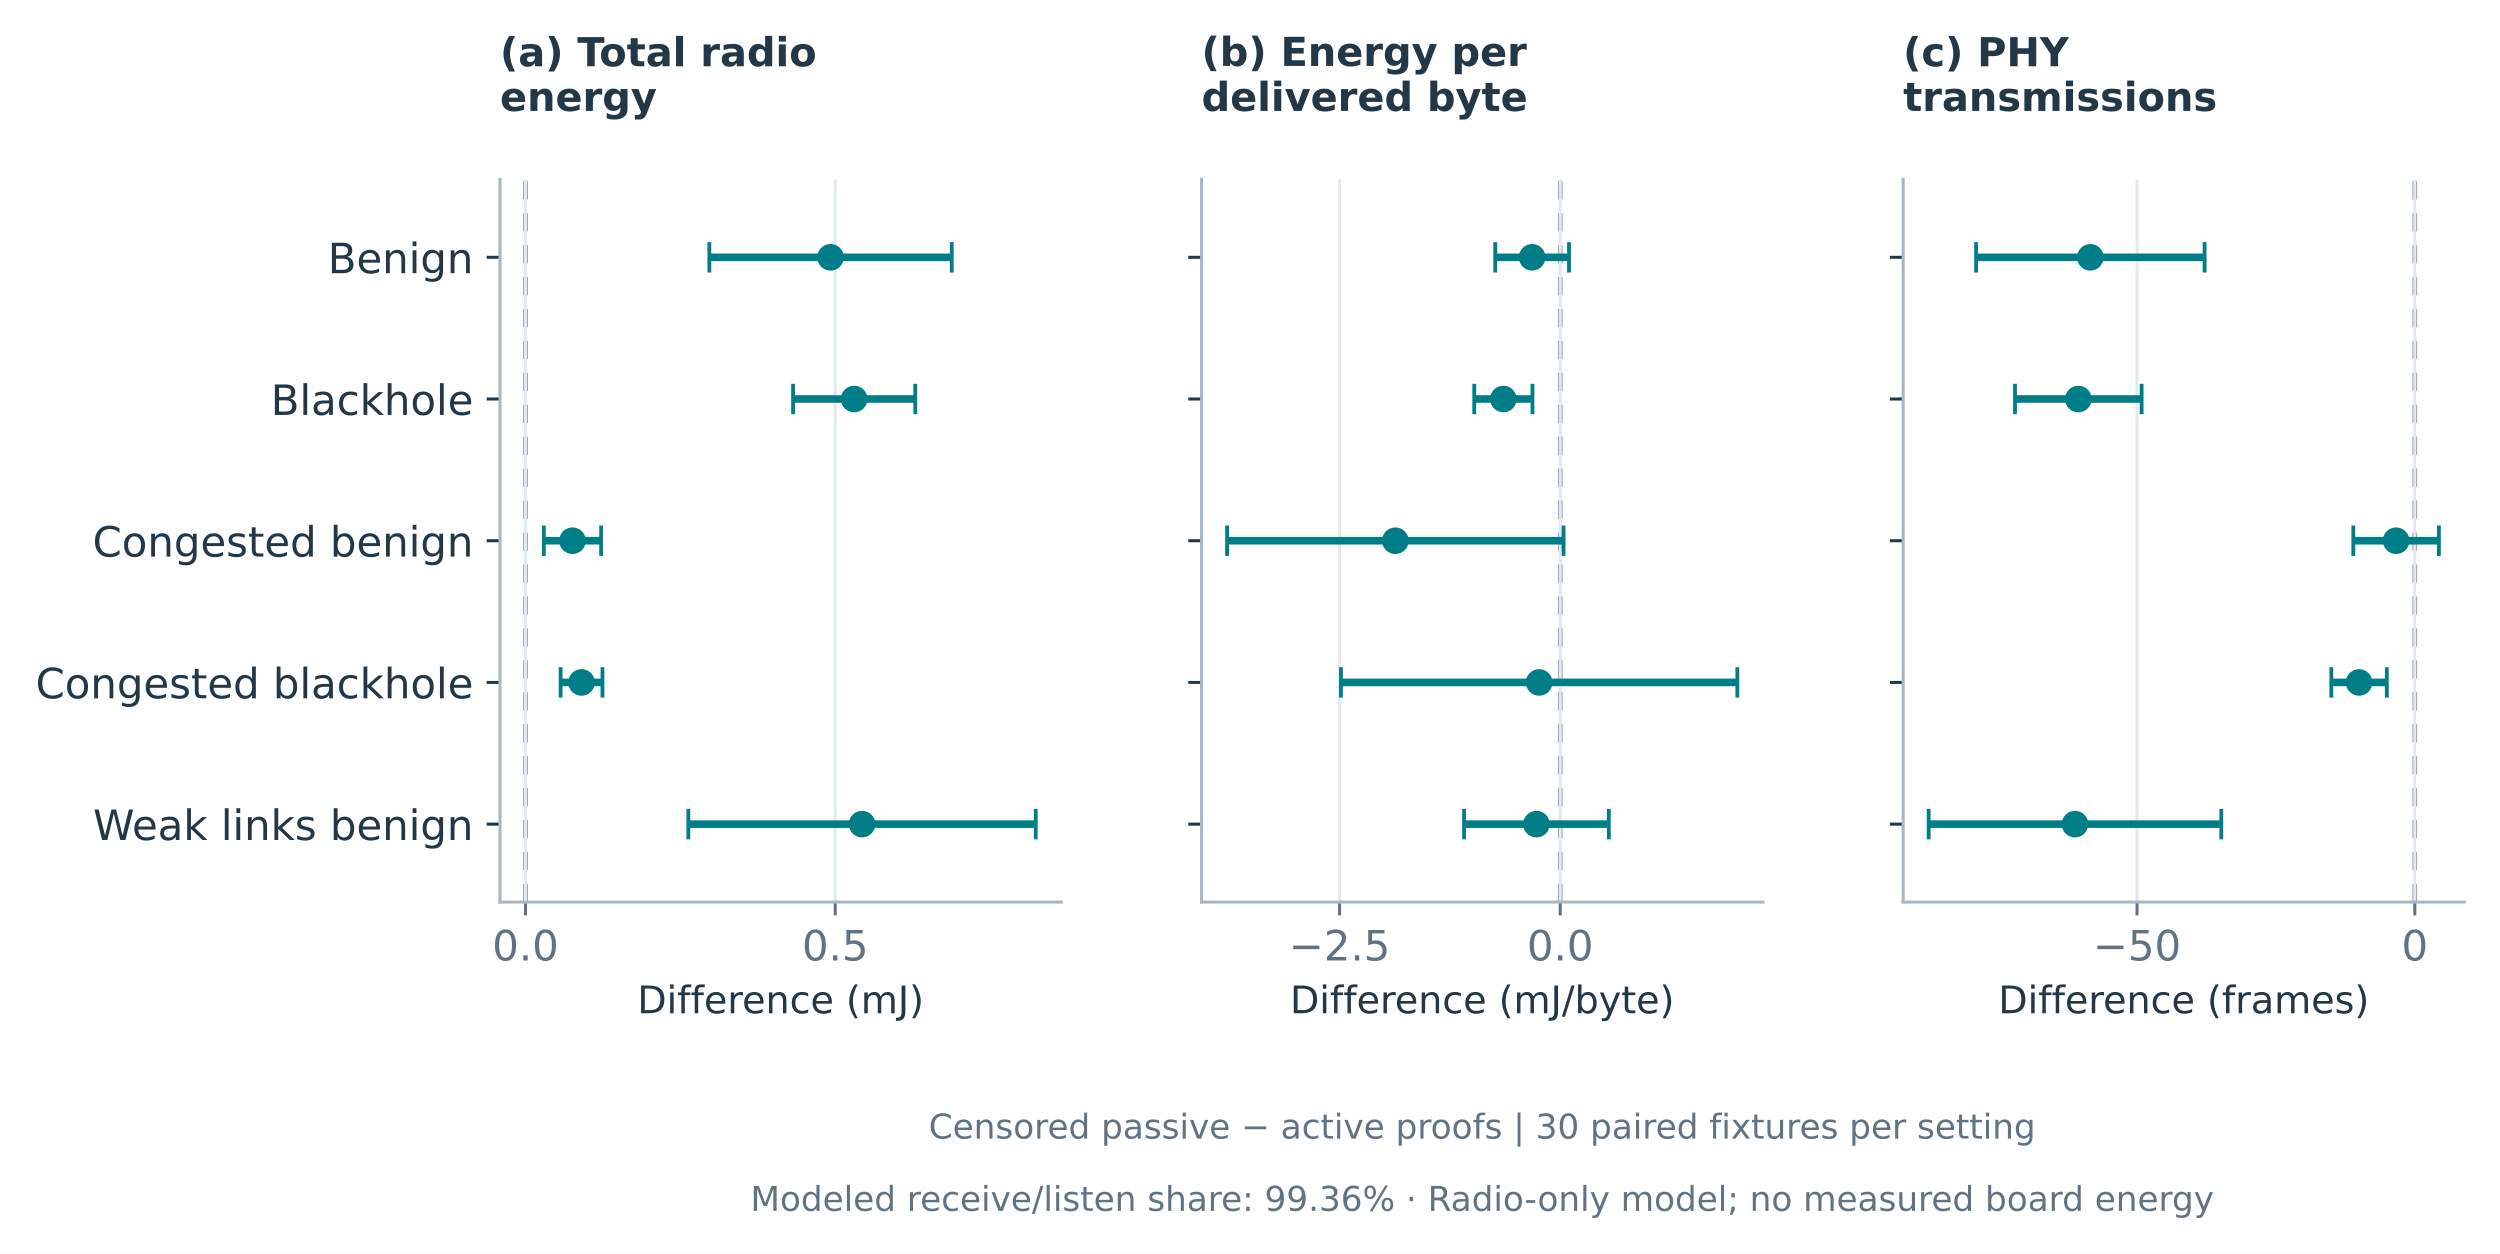
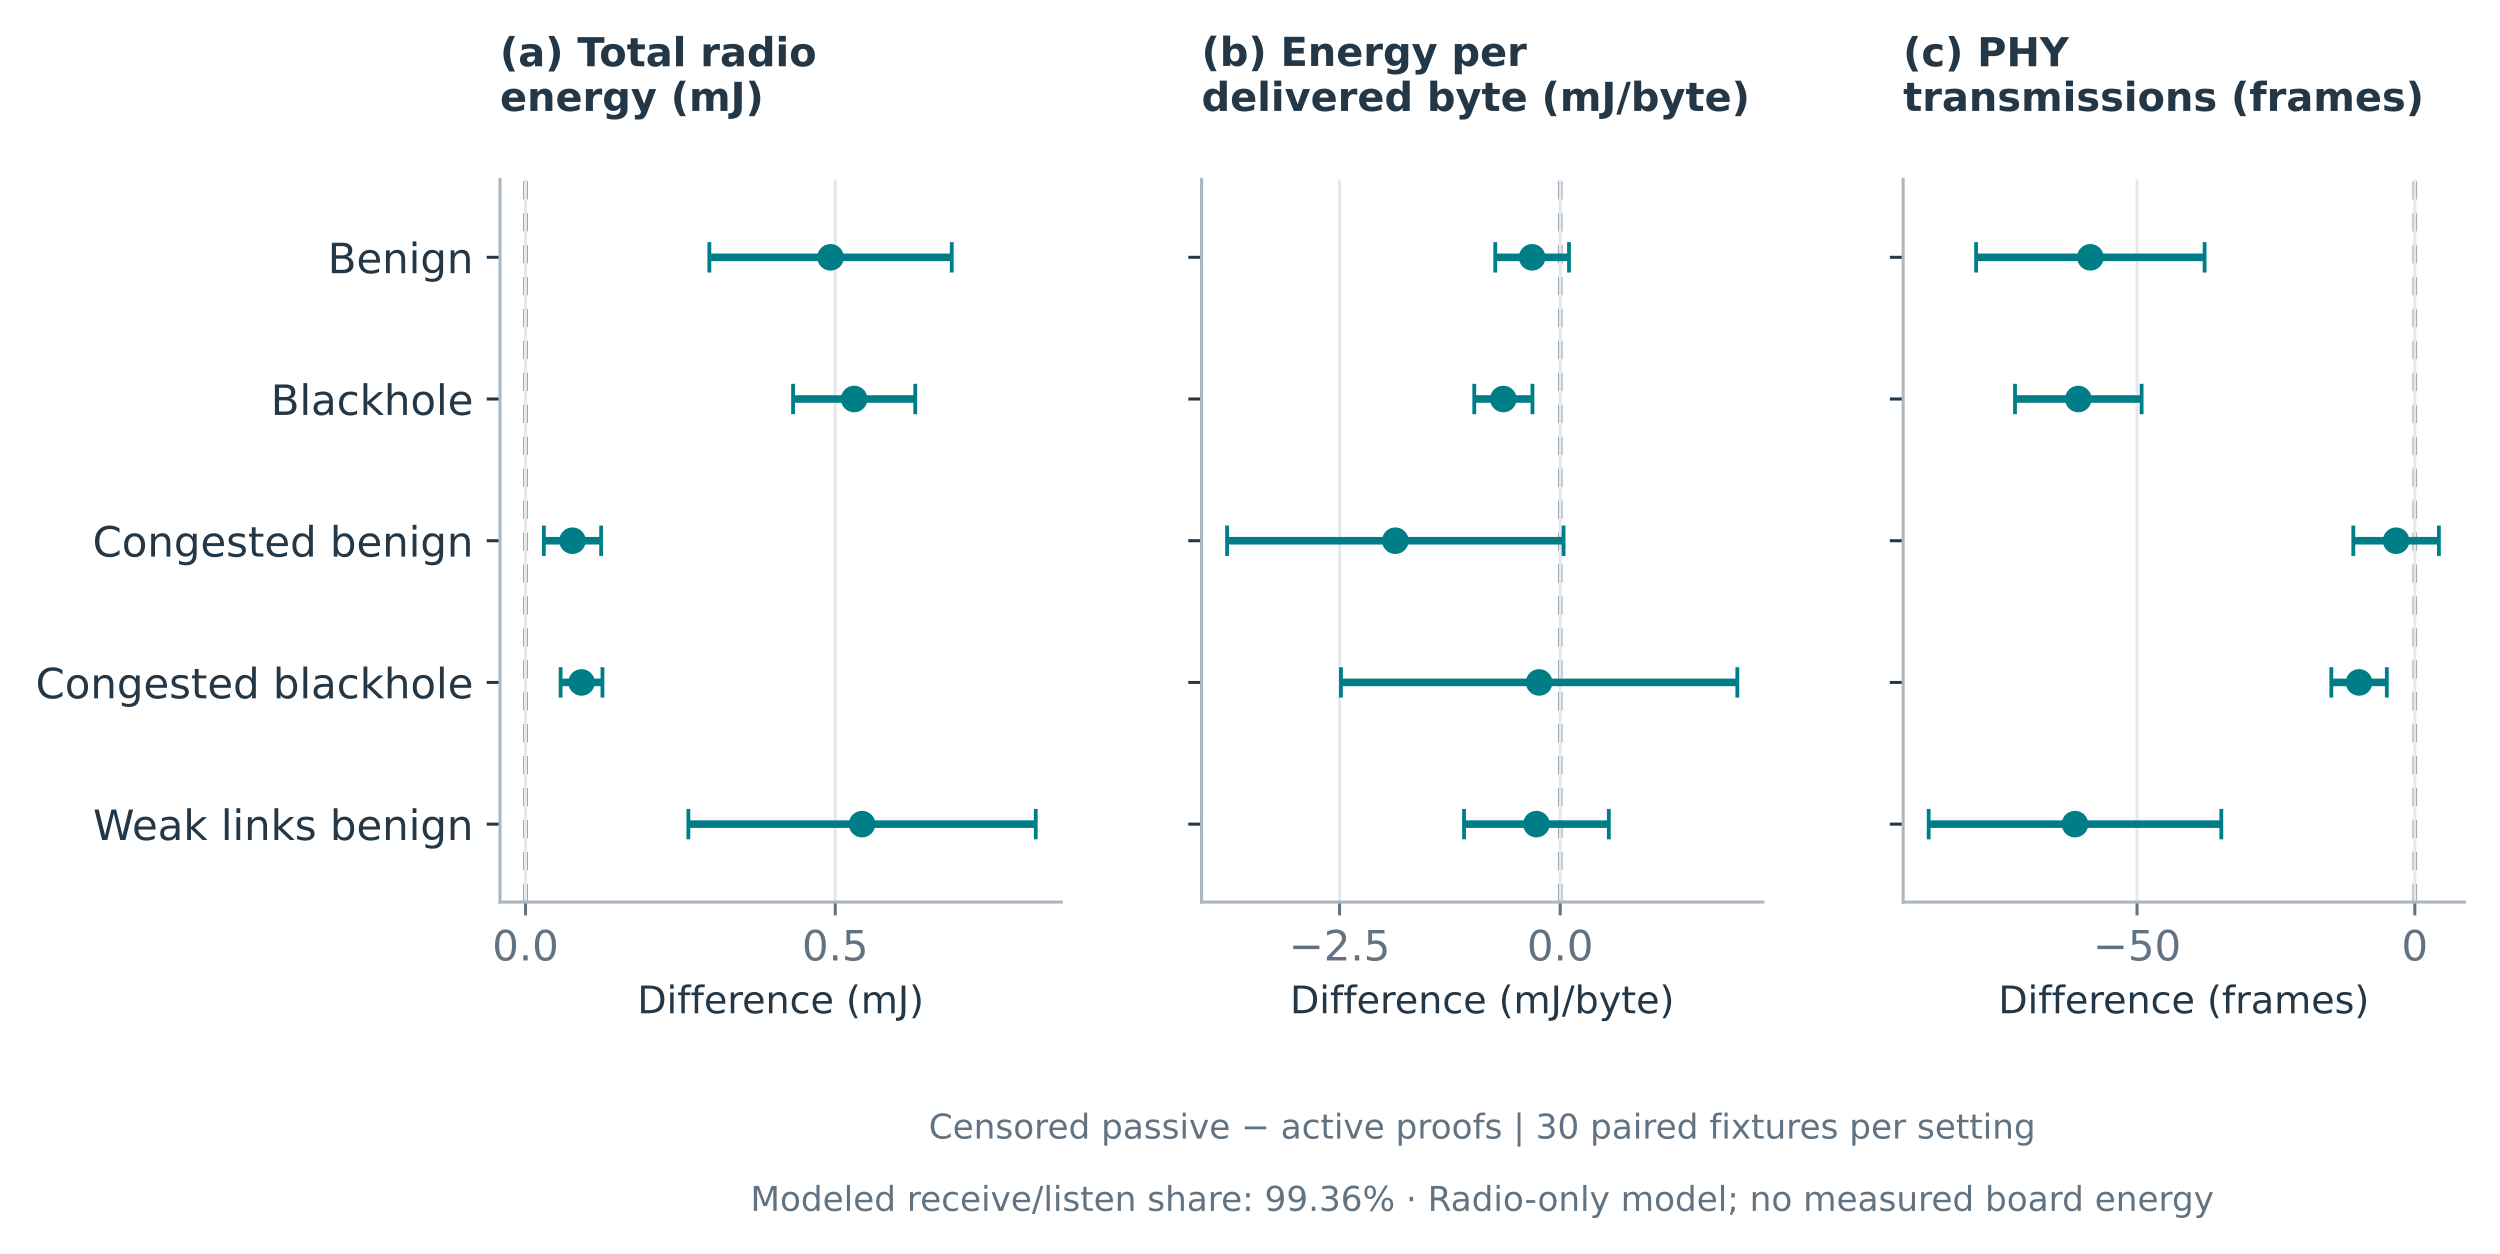
<svg xmlns="http://www.w3.org/2000/svg" xmlns:xlink="http://www.w3.org/1999/xlink" width="657.541pt" height="329.706pt" viewBox="0 0 657.541 329.706" version="1.1">
  <defs>
    <style type="text/css">*{stroke-linejoin: round; stroke-linecap: butt}</style>
  </defs>
  <g id="figure_1">
    <g id="patch_1">
      <path d="M 0 329.706  L 657.541 329.706  L 657.541 0  L 0 0  z " style="fill: #ffffff" />
    </g>
    <g id="axes_1">
      <g id="patch_2">
        <path d="M 131.509 237.258  L 279.13 237.258  L 279.13 47.178  L 131.509 47.178  z " style="fill: #ffffff" />
      </g>
      <g id="line2d_1">
-         <path d="M 138.219 237.258  L 138.219 47.178  " clip-path="url(#p5843d35d9d)" style="fill: none; stroke-dasharray: 4.8,3.6; stroke-dashoffset: 0; stroke: #81939f; stroke-width: 1.2" />
+         <path d="M 138.219 237.258  L 138.219 47.178  " clip-path="url(#p3baf5d279f)" style="fill: none; stroke-dasharray: 4.8,3.6; stroke-dashoffset: 0; stroke: #81939f; stroke-width: 1.2" />
      </g>
      <g id="matplotlib.axis_1">
        <g id="xtick_1">
          <g id="line2d_2">
-             <path d="M 138.219 237.258  L 138.219 47.178  " clip-path="url(#p5843d35d9d)" style="fill: none; stroke: #e3e9ed; stroke-width: 0.8; stroke-linecap: square" />
+             <path d="M 138.219 237.258  L 138.219 47.178  " clip-path="url(#p3baf5d279f)" style="fill: none; stroke: #e3e9ed; stroke-width: 0.8; stroke-linecap: square" />
          </g>
          <g id="line2d_3">
            <defs>
-               <path id="m0f9d4e047c" d="M 0 0  L 0 3.5  " style="stroke: #617382; stroke-width: 0.8" />
+               <path id="m24c4412b22" d="M 0 0  L 0 3.5  " style="stroke: #617382; stroke-width: 0.8" />
            </defs>
            <g>
-               <use xlink:href="#m0f9d4e047c" x="138.219" y="237.258" style="fill: #617382; stroke: #617382; stroke-width: 0.8" />
+               <use xlink:href="#m24c4412b22" x="138.219" y="237.258" style="fill: #617382; stroke: #617382; stroke-width: 0.8" />
            </g>
          </g>
          <g id="text_1">
            <text style="font-size: 11px; font-family: 'DejaVu Sans'; text-anchor: middle; fill: #617382" x="138.219" y="252.616" transform="rotate(-0 138.2194 252.6164)">0.0</text>
          </g>
        </g>
        <g id="xtick_2">
          <g id="line2d_4">
-             <path d="M 219.689 237.258  L 219.689 47.178  " clip-path="url(#p5843d35d9d)" style="fill: none; stroke: #e3e9ed; stroke-width: 0.8; stroke-linecap: square" />
+             <path d="M 219.689 237.258  L 219.689 47.178  " clip-path="url(#p3baf5d279f)" style="fill: none; stroke: #e3e9ed; stroke-width: 0.8; stroke-linecap: square" />
          </g>
          <g id="line2d_5">
            <g>
-               <use xlink:href="#m0f9d4e047c" x="219.689" y="237.258" style="fill: #617382; stroke: #617382; stroke-width: 0.8" />
+               <use xlink:href="#m24c4412b22" x="219.689" y="237.258" style="fill: #617382; stroke: #617382; stroke-width: 0.8" />
            </g>
          </g>
          <g id="text_2">
            <text style="font-size: 11px; font-family: 'DejaVu Sans'; text-anchor: middle; fill: #617382" x="219.689" y="252.616" transform="rotate(-0 219.6891 252.6164)">0.5</text>
          </g>
        </g>
        <g id="text_3">
          <text style="font-size: 10px; font-family: 'DejaVu Sans'; text-anchor: middle; fill: #243746" x="205.32" y="266.502" transform="rotate(-0 205.3197 266.5025)">Difference (mJ)</text>
        </g>
      </g>
      <g id="matplotlib.axis_2">
        <g id="ytick_1">
          <g id="line2d_6">
            <defs>
-               <path id="m3fb917f3df" d="M 0 0  L -3.5 0  " style="stroke: #243746; stroke-width: 0.8" />
+               <path id="m199115b3cd" d="M 0 0  L -3.5 0  " style="stroke: #243746; stroke-width: 0.8" />
            </defs>
            <g>
-               <use xlink:href="#m3fb917f3df" x="131.509" y="67.677" style="fill: #243746; stroke: #243746; stroke-width: 0.8" />
+               <use xlink:href="#m199115b3cd" x="131.509" y="67.677" style="fill: #243746; stroke: #243746; stroke-width: 0.8" />
            </g>
          </g>
          <g id="text_4">
            <text style="font-size: 11px; font-family: 'DejaVu Sans'; text-anchor: end; fill: #243746" x="124.509" y="71.856" transform="rotate(-0 124.5094 71.85606)">Benign</text>
          </g>
        </g>
        <g id="ytick_2">
          <g id="line2d_7">
            <g>
-               <use xlink:href="#m3fb917f3df" x="131.509" y="104.948" style="fill: #243746; stroke: #243746; stroke-width: 0.8" />
+               <use xlink:href="#m199115b3cd" x="131.509" y="104.948" style="fill: #243746; stroke: #243746; stroke-width: 0.8" />
            </g>
          </g>
          <g id="text_5">
            <text style="font-size: 11px; font-family: 'DejaVu Sans'; text-anchor: end; fill: #243746" x="124.509" y="109.127" transform="rotate(-0 124.5094 109.1266)">Blackhole</text>
          </g>
        </g>
        <g id="ytick_3">
          <g id="line2d_8">
            <g>
-               <use xlink:href="#m3fb917f3df" x="131.509" y="142.218" style="fill: #243746; stroke: #243746; stroke-width: 0.8" />
+               <use xlink:href="#m199115b3cd" x="131.509" y="142.218" style="fill: #243746; stroke: #243746; stroke-width: 0.8" />
            </g>
          </g>
          <g id="text_6">
            <text style="font-size: 11px; font-family: 'DejaVu Sans'; text-anchor: end; fill: #243746" x="124.509" y="146.397" transform="rotate(-0 124.5094 146.3972)">Congested benign</text>
          </g>
        </g>
        <g id="ytick_4">
          <g id="line2d_9">
            <g>
-               <use xlink:href="#m3fb917f3df" x="131.509" y="179.489" style="fill: #243746; stroke: #243746; stroke-width: 0.8" />
+               <use xlink:href="#m199115b3cd" x="131.509" y="179.489" style="fill: #243746; stroke: #243746; stroke-width: 0.8" />
            </g>
          </g>
          <g id="text_7">
            <text style="font-size: 11px; font-family: 'DejaVu Sans'; text-anchor: end; fill: #243746" x="124.509" y="183.668" transform="rotate(-0 124.5094 183.6678)">Congested blackhole</text>
          </g>
        </g>
        <g id="ytick_5">
          <g id="line2d_10">
            <g>
-               <use xlink:href="#m3fb917f3df" x="131.509" y="216.759" style="fill: #243746; stroke: #243746; stroke-width: 0.8" />
+               <use xlink:href="#m199115b3cd" x="131.509" y="216.759" style="fill: #243746; stroke: #243746; stroke-width: 0.8" />
            </g>
          </g>
          <g id="text_8">
            <text style="font-size: 11px; font-family: 'DejaVu Sans'; text-anchor: end; fill: #243746" x="124.509" y="220.938" transform="rotate(-0 124.5094 220.9384)">Weak links benign</text>
          </g>
        </g>
      </g>
      <g id="LineCollection_1">
-         <path d="M 186.569 67.677  L 250.325 67.677  " clip-path="url(#p5843d35d9d)" style="fill: none; stroke: #007e87; stroke-width: 2" />
+         <path d="M 186.569 67.677  L 250.325 67.677  " clip-path="url(#p3baf5d279f)" style="fill: none; stroke: #007e87; stroke-width: 2" />
      </g>
      <g id="line2d_11">
        <defs>
-           <path id="m3f0dd01f86" d="M 0 4  L 0 -4  " style="stroke: #007e87" />
+           <path id="m218aa914ee" d="M 0 4  L 0 -4  " style="stroke: #007e87" />
        </defs>
-         <g clip-path="url(#p5843d35d9d)">
-           <use xlink:href="#m3f0dd01f86" x="186.569" y="67.677" style="fill: #007e87; stroke: #007e87" />
+         <g clip-path="url(#p3baf5d279f)">
+           <use xlink:href="#m218aa914ee" x="186.569" y="67.677" style="fill: #007e87; stroke: #007e87" />
        </g>
      </g>
      <g id="line2d_12">
-         <g clip-path="url(#p5843d35d9d)">
-           <use xlink:href="#m3f0dd01f86" x="250.325" y="67.677" style="fill: #007e87; stroke: #007e87" />
+         <g clip-path="url(#p3baf5d279f)">
+           <use xlink:href="#m218aa914ee" x="250.325" y="67.677" style="fill: #007e87; stroke: #007e87" />
        </g>
      </g>
      <g id="LineCollection_2">
-         <path d="M 208.592 104.948  L 240.73 104.948  " clip-path="url(#p5843d35d9d)" style="fill: none; stroke: #007e87; stroke-width: 2" />
+         <path d="M 208.592 104.948  L 240.73 104.948  " clip-path="url(#p3baf5d279f)" style="fill: none; stroke: #007e87; stroke-width: 2" />
      </g>
      <g id="line2d_13">
-         <g clip-path="url(#p5843d35d9d)">
-           <use xlink:href="#m3f0dd01f86" x="208.592" y="104.948" style="fill: #007e87; stroke: #007e87" />
+         <g clip-path="url(#p3baf5d279f)">
+           <use xlink:href="#m218aa914ee" x="208.592" y="104.948" style="fill: #007e87; stroke: #007e87" />
        </g>
      </g>
      <g id="line2d_14">
-         <g clip-path="url(#p5843d35d9d)">
-           <use xlink:href="#m3f0dd01f86" x="240.73" y="104.948" style="fill: #007e87; stroke: #007e87" />
+         <g clip-path="url(#p3baf5d279f)">
+           <use xlink:href="#m218aa914ee" x="240.73" y="104.948" style="fill: #007e87; stroke: #007e87" />
        </g>
      </g>
      <g id="LineCollection_3">
-         <path d="M 143.036 142.218  L 158.109 142.218  " clip-path="url(#p5843d35d9d)" style="fill: none; stroke: #007e87; stroke-width: 2" />
+         <path d="M 143.036 142.218  L 158.109 142.218  " clip-path="url(#p3baf5d279f)" style="fill: none; stroke: #007e87; stroke-width: 2" />
      </g>
      <g id="line2d_15">
-         <g clip-path="url(#p5843d35d9d)">
-           <use xlink:href="#m3f0dd01f86" x="143.036" y="142.218" style="fill: #007e87; stroke: #007e87" />
+         <g clip-path="url(#p3baf5d279f)">
+           <use xlink:href="#m218aa914ee" x="143.036" y="142.218" style="fill: #007e87; stroke: #007e87" />
        </g>
      </g>
      <g id="line2d_16">
-         <g clip-path="url(#p5843d35d9d)">
-           <use xlink:href="#m3f0dd01f86" x="158.109" y="142.218" style="fill: #007e87; stroke: #007e87" />
+         <g clip-path="url(#p3baf5d279f)">
+           <use xlink:href="#m218aa914ee" x="158.109" y="142.218" style="fill: #007e87; stroke: #007e87" />
        </g>
      </g>
      <g id="LineCollection_4">
-         <path d="M 147.452 179.489  L 158.458 179.489  " clip-path="url(#p5843d35d9d)" style="fill: none; stroke: #007e87; stroke-width: 2" />
+         <path d="M 147.452 179.489  L 158.458 179.489  " clip-path="url(#p3baf5d279f)" style="fill: none; stroke: #007e87; stroke-width: 2" />
      </g>
      <g id="line2d_17">
-         <g clip-path="url(#p5843d35d9d)">
-           <use xlink:href="#m3f0dd01f86" x="147.452" y="179.489" style="fill: #007e87; stroke: #007e87" />
+         <g clip-path="url(#p3baf5d279f)">
+           <use xlink:href="#m218aa914ee" x="147.452" y="179.489" style="fill: #007e87; stroke: #007e87" />
        </g>
      </g>
      <g id="line2d_18">
-         <g clip-path="url(#p5843d35d9d)">
-           <use xlink:href="#m3f0dd01f86" x="158.458" y="179.489" style="fill: #007e87; stroke: #007e87" />
+         <g clip-path="url(#p3baf5d279f)">
+           <use xlink:href="#m218aa914ee" x="158.458" y="179.489" style="fill: #007e87; stroke: #007e87" />
        </g>
      </g>
      <g id="LineCollection_5">
-         <path d="M 181.049 216.759  L 272.42 216.759  " clip-path="url(#p5843d35d9d)" style="fill: none; stroke: #007e87; stroke-width: 2" />
+         <path d="M 181.049 216.759  L 272.42 216.759  " clip-path="url(#p3baf5d279f)" style="fill: none; stroke: #007e87; stroke-width: 2" />
      </g>
      <g id="line2d_19">
-         <g clip-path="url(#p5843d35d9d)">
-           <use xlink:href="#m3f0dd01f86" x="181.049" y="216.759" style="fill: #007e87; stroke: #007e87" />
+         <g clip-path="url(#p3baf5d279f)">
+           <use xlink:href="#m218aa914ee" x="181.049" y="216.759" style="fill: #007e87; stroke: #007e87" />
        </g>
      </g>
      <g id="line2d_20">
-         <g clip-path="url(#p5843d35d9d)">
-           <use xlink:href="#m3f0dd01f86" x="272.42" y="216.759" style="fill: #007e87; stroke: #007e87" />
+         <g clip-path="url(#p3baf5d279f)">
+           <use xlink:href="#m218aa914ee" x="272.42" y="216.759" style="fill: #007e87; stroke: #007e87" />
        </g>
      </g>
      <g id="line2d_21">
        <defs>
-           <path id="m1d7280b6f9" d="M 0 3  C 0.796 3 1.559 2.684 2.121 2.121  C 2.684 1.559 3 0.796 3 0  C 3 -0.796 2.684 -1.559 2.121 -2.121  C 1.559 -2.684 0.796 -3 0 -3  C -0.796 -3 -1.559 -2.684 -2.121 -2.121  C -2.684 -1.559 -3 -0.796 -3 0  C -3 0.796 -2.684 1.559 -2.121 2.121  C -1.559 2.684 -0.796 3 0 3  z " style="stroke: #007e87" />
+           <path id="m9b4d158f1e" d="M 0 3  C 0.796 3 1.559 2.684 2.121 2.121  C 2.684 1.559 3 0.796 3 0  C 3 -0.796 2.684 -1.559 2.121 -2.121  C 1.559 -2.684 0.796 -3 0 -3  C -0.796 -3 -1.559 -2.684 -2.121 -2.121  C -2.684 -1.559 -3 -0.796 -3 0  C -3 0.796 -2.684 1.559 -2.121 2.121  C -1.559 2.684 -0.796 3 0 3  z " style="stroke: #007e87" />
        </defs>
-         <g clip-path="url(#p5843d35d9d)">
-           <use xlink:href="#m1d7280b6f9" x="218.447" y="67.677" style="fill: #007e87; stroke: #007e87" />
+         <g clip-path="url(#p3baf5d279f)">
+           <use xlink:href="#m9b4d158f1e" x="218.447" y="67.677" style="fill: #007e87; stroke: #007e87" />
        </g>
      </g>
      <g id="line2d_22">
-         <g clip-path="url(#p5843d35d9d)">
-           <use xlink:href="#m1d7280b6f9" x="224.661" y="104.948" style="fill: #007e87; stroke: #007e87" />
+         <g clip-path="url(#p3baf5d279f)">
+           <use xlink:href="#m9b4d158f1e" x="224.661" y="104.948" style="fill: #007e87; stroke: #007e87" />
        </g>
      </g>
      <g id="line2d_23">
-         <g clip-path="url(#p5843d35d9d)">
-           <use xlink:href="#m1d7280b6f9" x="150.573" y="142.218" style="fill: #007e87; stroke: #007e87" />
+         <g clip-path="url(#p3baf5d279f)">
+           <use xlink:href="#m9b4d158f1e" x="150.573" y="142.218" style="fill: #007e87; stroke: #007e87" />
        </g>
      </g>
      <g id="line2d_24">
-         <g clip-path="url(#p5843d35d9d)">
-           <use xlink:href="#m1d7280b6f9" x="152.955" y="179.489" style="fill: #007e87; stroke: #007e87" />
+         <g clip-path="url(#p3baf5d279f)">
+           <use xlink:href="#m9b4d158f1e" x="152.955" y="179.489" style="fill: #007e87; stroke: #007e87" />
        </g>
      </g>
      <g id="line2d_25">
-         <g clip-path="url(#p5843d35d9d)">
-           <use xlink:href="#m1d7280b6f9" x="226.735" y="216.759" style="fill: #007e87; stroke: #007e87" />
+         <g clip-path="url(#p3baf5d279f)">
+           <use xlink:href="#m9b4d158f1e" x="226.735" y="216.759" style="fill: #007e87; stroke: #007e87" />
        </g>
      </g>
      <g id="patch_3">
        <path d="M 131.509 237.258  L 131.509 47.178  " style="fill: none; stroke: #aab7c1; stroke-width: 0.8; stroke-linejoin: miter; stroke-linecap: square" />
      </g>
      <g id="patch_4">
        <path d="M 131.509 237.258  L 279.13 237.258  " style="fill: none; stroke: #aab7c1; stroke-width: 0.8; stroke-linejoin: miter; stroke-linecap: square" />
      </g>
      <g id="text_9">
        <text style="font-weight: 700; font-size: 10.5px; font-family: 'DejaVu Sans'; fill: #243746" transform="translate(131.5094 17.42039)">(a) Total radio</text>
-         <text style="font-weight: 700; font-size: 10.5px; font-family: 'DejaVu Sans'; fill: #243746" transform="translate(131.5094 29.17809)">energy</text>
+         <text style="font-weight: 700; font-size: 10.5px; font-family: 'DejaVu Sans'; fill: #243746" transform="translate(131.5094 29.17809)">energy (mJ)</text>
      </g>
    </g>
    <g id="axes_2">
      <g id="patch_5">
        <path d="M 316.035 237.258  L 463.656 237.258  L 463.656 47.178  L 316.035 47.178  z " style="fill: #ffffff" />
      </g>
      <g id="line2d_26">
-         <path d="M 410.364 237.258  L 410.364 47.178  " clip-path="url(#p707dbbea57)" style="fill: none; stroke-dasharray: 4.8,3.6; stroke-dashoffset: 0; stroke: #81939f; stroke-width: 1.2" />
+         <path d="M 410.364 237.258  L 410.364 47.178  " clip-path="url(#p688e39c1ae)" style="fill: none; stroke-dasharray: 4.8,3.6; stroke-dashoffset: 0; stroke: #81939f; stroke-width: 1.2" />
      </g>
      <g id="matplotlib.axis_3">
        <g id="xtick_3">
          <g id="line2d_27">
-             <path d="M 352.326 237.258  L 352.326 47.178  " clip-path="url(#p707dbbea57)" style="fill: none; stroke: #e3e9ed; stroke-width: 0.8; stroke-linecap: square" />
+             <path d="M 352.326 237.258  L 352.326 47.178  " clip-path="url(#p688e39c1ae)" style="fill: none; stroke: #e3e9ed; stroke-width: 0.8; stroke-linecap: square" />
          </g>
          <g id="line2d_28">
            <g>
-               <use xlink:href="#m0f9d4e047c" x="352.326" y="237.258" style="fill: #617382; stroke: #617382; stroke-width: 0.8" />
+               <use xlink:href="#m24c4412b22" x="352.326" y="237.258" style="fill: #617382; stroke: #617382; stroke-width: 0.8" />
            </g>
          </g>
          <g id="text_10">
            <text style="font-size: 11px; font-family: 'DejaVu Sans'; text-anchor: middle; fill: #617382" x="352.326" y="252.616" transform="rotate(-0 352.3264 252.6164)">−2.5</text>
          </g>
        </g>
        <g id="xtick_4">
          <g id="line2d_29">
-             <path d="M 410.364 237.258  L 410.364 47.178  " clip-path="url(#p707dbbea57)" style="fill: none; stroke: #e3e9ed; stroke-width: 0.8; stroke-linecap: square" />
+             <path d="M 410.364 237.258  L 410.364 47.178  " clip-path="url(#p688e39c1ae)" style="fill: none; stroke: #e3e9ed; stroke-width: 0.8; stroke-linecap: square" />
          </g>
          <g id="line2d_30">
            <g>
-               <use xlink:href="#m0f9d4e047c" x="410.364" y="237.258" style="fill: #617382; stroke: #617382; stroke-width: 0.8" />
+               <use xlink:href="#m24c4412b22" x="410.364" y="237.258" style="fill: #617382; stroke: #617382; stroke-width: 0.8" />
            </g>
          </g>
          <g id="text_11">
            <text style="font-size: 11px; font-family: 'DejaVu Sans'; text-anchor: middle; fill: #617382" x="410.364" y="252.616" transform="rotate(-0 410.3636 252.6164)">0.0</text>
          </g>
        </g>
        <g id="text_12">
          <text style="font-size: 10px; font-family: 'DejaVu Sans'; text-anchor: middle; fill: #243746" x="389.845" y="266.502" transform="rotate(-0 389.8454 266.5025)">Difference (mJ/byte)</text>
        </g>
      </g>
      <g id="matplotlib.axis_4">
        <g id="ytick_6">
          <g id="line2d_31">
            <g>
-               <use xlink:href="#m3fb917f3df" x="316.035" y="67.677" style="fill: #243746; stroke: #243746; stroke-width: 0.8" />
+               <use xlink:href="#m199115b3cd" x="316.035" y="67.677" style="fill: #243746; stroke: #243746; stroke-width: 0.8" />
            </g>
          </g>
        </g>
        <g id="ytick_7">
          <g id="line2d_32">
            <g>
-               <use xlink:href="#m3fb917f3df" x="316.035" y="104.948" style="fill: #243746; stroke: #243746; stroke-width: 0.8" />
+               <use xlink:href="#m199115b3cd" x="316.035" y="104.948" style="fill: #243746; stroke: #243746; stroke-width: 0.8" />
            </g>
          </g>
        </g>
        <g id="ytick_8">
          <g id="line2d_33">
            <g>
-               <use xlink:href="#m3fb917f3df" x="316.035" y="142.218" style="fill: #243746; stroke: #243746; stroke-width: 0.8" />
+               <use xlink:href="#m199115b3cd" x="316.035" y="142.218" style="fill: #243746; stroke: #243746; stroke-width: 0.8" />
            </g>
          </g>
        </g>
        <g id="ytick_9">
          <g id="line2d_34">
            <g>
-               <use xlink:href="#m3fb917f3df" x="316.035" y="179.489" style="fill: #243746; stroke: #243746; stroke-width: 0.8" />
+               <use xlink:href="#m199115b3cd" x="316.035" y="179.489" style="fill: #243746; stroke: #243746; stroke-width: 0.8" />
            </g>
          </g>
        </g>
        <g id="ytick_10">
          <g id="line2d_35">
            <g>
-               <use xlink:href="#m3fb917f3df" x="316.035" y="216.759" style="fill: #243746; stroke: #243746; stroke-width: 0.8" />
+               <use xlink:href="#m199115b3cd" x="316.035" y="216.759" style="fill: #243746; stroke: #243746; stroke-width: 0.8" />
            </g>
          </g>
        </g>
      </g>
      <g id="LineCollection_6">
-         <path d="M 393.277 67.677  L 412.676 67.677  " clip-path="url(#p707dbbea57)" style="fill: none; stroke: #007e87; stroke-width: 2" />
+         <path d="M 393.277 67.677  L 412.676 67.677  " clip-path="url(#p688e39c1ae)" style="fill: none; stroke: #007e87; stroke-width: 2" />
      </g>
      <g id="line2d_36">
-         <g clip-path="url(#p707dbbea57)">
-           <use xlink:href="#m3f0dd01f86" x="393.277" y="67.677" style="fill: #007e87; stroke: #007e87" />
+         <g clip-path="url(#p688e39c1ae)">
+           <use xlink:href="#m218aa914ee" x="393.277" y="67.677" style="fill: #007e87; stroke: #007e87" />
        </g>
      </g>
      <g id="line2d_37">
-         <g clip-path="url(#p707dbbea57)">
-           <use xlink:href="#m3f0dd01f86" x="412.676" y="67.677" style="fill: #007e87; stroke: #007e87" />
+         <g clip-path="url(#p688e39c1ae)">
+           <use xlink:href="#m218aa914ee" x="412.676" y="67.677" style="fill: #007e87; stroke: #007e87" />
        </g>
      </g>
      <g id="LineCollection_7">
-         <path d="M 387.753 104.948  L 403.062 104.948  " clip-path="url(#p707dbbea57)" style="fill: none; stroke: #007e87; stroke-width: 2" />
+         <path d="M 387.753 104.948  L 403.062 104.948  " clip-path="url(#p688e39c1ae)" style="fill: none; stroke: #007e87; stroke-width: 2" />
      </g>
      <g id="line2d_38">
-         <g clip-path="url(#p707dbbea57)">
-           <use xlink:href="#m3f0dd01f86" x="387.753" y="104.948" style="fill: #007e87; stroke: #007e87" />
+         <g clip-path="url(#p688e39c1ae)">
+           <use xlink:href="#m218aa914ee" x="387.753" y="104.948" style="fill: #007e87; stroke: #007e87" />
        </g>
      </g>
      <g id="line2d_39">
-         <g clip-path="url(#p707dbbea57)">
-           <use xlink:href="#m3f0dd01f86" x="403.062" y="104.948" style="fill: #007e87; stroke: #007e87" />
+         <g clip-path="url(#p688e39c1ae)">
+           <use xlink:href="#m218aa914ee" x="403.062" y="104.948" style="fill: #007e87; stroke: #007e87" />
        </g>
      </g>
      <g id="LineCollection_8">
-         <path d="M 322.745 142.218  L 411.249 142.218  " clip-path="url(#p707dbbea57)" style="fill: none; stroke: #007e87; stroke-width: 2" />
+         <path d="M 322.745 142.218  L 411.249 142.218  " clip-path="url(#p688e39c1ae)" style="fill: none; stroke: #007e87; stroke-width: 2" />
      </g>
      <g id="line2d_40">
-         <g clip-path="url(#p707dbbea57)">
-           <use xlink:href="#m3f0dd01f86" x="322.745" y="142.218" style="fill: #007e87; stroke: #007e87" />
+         <g clip-path="url(#p688e39c1ae)">
+           <use xlink:href="#m218aa914ee" x="322.745" y="142.218" style="fill: #007e87; stroke: #007e87" />
        </g>
      </g>
      <g id="line2d_41">
-         <g clip-path="url(#p707dbbea57)">
-           <use xlink:href="#m3f0dd01f86" x="411.249" y="142.218" style="fill: #007e87; stroke: #007e87" />
+         <g clip-path="url(#p688e39c1ae)">
+           <use xlink:href="#m218aa914ee" x="411.249" y="142.218" style="fill: #007e87; stroke: #007e87" />
        </g>
      </g>
      <g id="LineCollection_9">
-         <path d="M 352.694 179.489  L 456.946 179.489  " clip-path="url(#p707dbbea57)" style="fill: none; stroke: #007e87; stroke-width: 2" />
+         <path d="M 352.694 179.489  L 456.946 179.489  " clip-path="url(#p688e39c1ae)" style="fill: none; stroke: #007e87; stroke-width: 2" />
      </g>
      <g id="line2d_42">
-         <g clip-path="url(#p707dbbea57)">
-           <use xlink:href="#m3f0dd01f86" x="352.694" y="179.489" style="fill: #007e87; stroke: #007e87" />
+         <g clip-path="url(#p688e39c1ae)">
+           <use xlink:href="#m218aa914ee" x="352.694" y="179.489" style="fill: #007e87; stroke: #007e87" />
        </g>
      </g>
      <g id="line2d_43">
-         <g clip-path="url(#p707dbbea57)">
-           <use xlink:href="#m3f0dd01f86" x="456.946" y="179.489" style="fill: #007e87; stroke: #007e87" />
+         <g clip-path="url(#p688e39c1ae)">
+           <use xlink:href="#m218aa914ee" x="456.946" y="179.489" style="fill: #007e87; stroke: #007e87" />
        </g>
      </g>
      <g id="LineCollection_10">
-         <path d="M 385.065 216.759  L 423.146 216.759  " clip-path="url(#p707dbbea57)" style="fill: none; stroke: #007e87; stroke-width: 2" />
+         <path d="M 385.065 216.759  L 423.146 216.759  " clip-path="url(#p688e39c1ae)" style="fill: none; stroke: #007e87; stroke-width: 2" />
      </g>
      <g id="line2d_44">
-         <g clip-path="url(#p707dbbea57)">
-           <use xlink:href="#m3f0dd01f86" x="385.065" y="216.759" style="fill: #007e87; stroke: #007e87" />
+         <g clip-path="url(#p688e39c1ae)">
+           <use xlink:href="#m218aa914ee" x="385.065" y="216.759" style="fill: #007e87; stroke: #007e87" />
        </g>
      </g>
      <g id="line2d_45">
-         <g clip-path="url(#p707dbbea57)">
-           <use xlink:href="#m3f0dd01f86" x="423.146" y="216.759" style="fill: #007e87; stroke: #007e87" />
+         <g clip-path="url(#p688e39c1ae)">
+           <use xlink:href="#m218aa914ee" x="423.146" y="216.759" style="fill: #007e87; stroke: #007e87" />
        </g>
      </g>
      <g id="line2d_46">
-         <g clip-path="url(#p707dbbea57)">
-           <use xlink:href="#m1d7280b6f9" x="402.977" y="67.677" style="fill: #007e87; stroke: #007e87" />
+         <g clip-path="url(#p688e39c1ae)">
+           <use xlink:href="#m9b4d158f1e" x="402.977" y="67.677" style="fill: #007e87; stroke: #007e87" />
        </g>
      </g>
      <g id="line2d_47">
-         <g clip-path="url(#p707dbbea57)">
-           <use xlink:href="#m1d7280b6f9" x="395.407" y="104.948" style="fill: #007e87; stroke: #007e87" />
+         <g clip-path="url(#p688e39c1ae)">
+           <use xlink:href="#m9b4d158f1e" x="395.407" y="104.948" style="fill: #007e87; stroke: #007e87" />
        </g>
      </g>
      <g id="line2d_48">
-         <g clip-path="url(#p707dbbea57)">
-           <use xlink:href="#m1d7280b6f9" x="366.997" y="142.218" style="fill: #007e87; stroke: #007e87" />
+         <g clip-path="url(#p688e39c1ae)">
+           <use xlink:href="#m9b4d158f1e" x="366.997" y="142.218" style="fill: #007e87; stroke: #007e87" />
        </g>
      </g>
      <g id="line2d_49">
-         <g clip-path="url(#p707dbbea57)">
-           <use xlink:href="#m1d7280b6f9" x="404.82" y="179.489" style="fill: #007e87; stroke: #007e87" />
+         <g clip-path="url(#p688e39c1ae)">
+           <use xlink:href="#m9b4d158f1e" x="404.82" y="179.489" style="fill: #007e87; stroke: #007e87" />
        </g>
      </g>
      <g id="line2d_50">
-         <g clip-path="url(#p707dbbea57)">
-           <use xlink:href="#m1d7280b6f9" x="404.106" y="216.759" style="fill: #007e87; stroke: #007e87" />
+         <g clip-path="url(#p688e39c1ae)">
+           <use xlink:href="#m9b4d158f1e" x="404.106" y="216.759" style="fill: #007e87; stroke: #007e87" />
        </g>
      </g>
      <g id="patch_6">
        <path d="M 316.035 237.258  L 316.035 47.178  " style="fill: none; stroke: #aab7c1; stroke-width: 0.8; stroke-linejoin: miter; stroke-linecap: square" />
      </g>
      <g id="patch_7">
        <path d="M 316.035 237.258  L 463.656 237.258  " style="fill: none; stroke: #aab7c1; stroke-width: 0.8; stroke-linejoin: miter; stroke-linecap: square" />
      </g>
      <g id="text_13">
        <text style="font-weight: 700; font-size: 10.5px; font-family: 'DejaVu Sans'; fill: #243746" transform="translate(316.0351 17.33836)">(b) Energy per</text>
-         <text style="font-weight: 700; font-size: 10.5px; font-family: 'DejaVu Sans'; fill: #243746" transform="translate(316.0351 29.17809)">delivered byte</text>
+         <text style="font-weight: 700; font-size: 10.5px; font-family: 'DejaVu Sans'; fill: #243746" transform="translate(316.0351 29.17809)">delivered byte (mJ/byte)</text>
      </g>
    </g>
    <g id="axes_3">
      <g id="patch_8">
        <path d="M 500.561 237.258  L 648.181 237.258  L 648.181 47.178  L 500.561 47.178  z " style="fill: #ffffff" />
      </g>
      <g id="line2d_51">
-         <path d="M 635.133 237.258  L 635.133 47.178  " clip-path="url(#pf89e62ec83)" style="fill: none; stroke-dasharray: 4.8,3.6; stroke-dashoffset: 0; stroke: #81939f; stroke-width: 1.2" />
+         <path d="M 635.133 237.258  L 635.133 47.178  " clip-path="url(#p382dd7e4f5)" style="fill: none; stroke-dasharray: 4.8,3.6; stroke-dashoffset: 0; stroke: #81939f; stroke-width: 1.2" />
      </g>
      <g id="matplotlib.axis_5">
        <g id="xtick_5">
          <g id="line2d_52">
-             <path d="M 562.071 237.258  L 562.071 47.178  " clip-path="url(#pf89e62ec83)" style="fill: none; stroke: #e3e9ed; stroke-width: 0.8; stroke-linecap: square" />
+             <path d="M 562.071 237.258  L 562.071 47.178  " clip-path="url(#p382dd7e4f5)" style="fill: none; stroke: #e3e9ed; stroke-width: 0.8; stroke-linecap: square" />
          </g>
          <g id="line2d_53">
            <g>
-               <use xlink:href="#m0f9d4e047c" x="562.071" y="237.258" style="fill: #617382; stroke: #617382; stroke-width: 0.8" />
+               <use xlink:href="#m24c4412b22" x="562.071" y="237.258" style="fill: #617382; stroke: #617382; stroke-width: 0.8" />
            </g>
          </g>
          <g id="text_14">
            <text style="font-size: 11px; font-family: 'DejaVu Sans'; text-anchor: middle; fill: #617382" x="562.071" y="252.616" transform="rotate(-0 562.0714 252.6164)">−50</text>
          </g>
        </g>
        <g id="xtick_6">
          <g id="line2d_54">
-             <path d="M 635.133 237.258  L 635.133 47.178  " clip-path="url(#pf89e62ec83)" style="fill: none; stroke: #e3e9ed; stroke-width: 0.8; stroke-linecap: square" />
+             <path d="M 635.133 237.258  L 635.133 47.178  " clip-path="url(#p382dd7e4f5)" style="fill: none; stroke: #e3e9ed; stroke-width: 0.8; stroke-linecap: square" />
          </g>
          <g id="line2d_55">
            <g>
-               <use xlink:href="#m0f9d4e047c" x="635.133" y="237.258" style="fill: #617382; stroke: #617382; stroke-width: 0.8" />
+               <use xlink:href="#m24c4412b22" x="635.133" y="237.258" style="fill: #617382; stroke: #617382; stroke-width: 0.8" />
            </g>
          </g>
          <g id="text_15">
            <text style="font-size: 11px; font-family: 'DejaVu Sans'; text-anchor: middle; fill: #617382" x="635.133" y="252.616" transform="rotate(-0 635.1332 252.6164)">0</text>
          </g>
        </g>
        <g id="text_16">
          <text style="font-size: 10px; font-family: 'DejaVu Sans'; text-anchor: middle; fill: #243746" x="574.371" y="266.502" transform="rotate(-0 574.3711 266.5025)">Difference (frames)</text>
        </g>
      </g>
      <g id="matplotlib.axis_6">
        <g id="ytick_11">
          <g id="line2d_56">
            <g>
-               <use xlink:href="#m3fb917f3df" x="500.561" y="67.677" style="fill: #243746; stroke: #243746; stroke-width: 0.8" />
+               <use xlink:href="#m199115b3cd" x="500.561" y="67.677" style="fill: #243746; stroke: #243746; stroke-width: 0.8" />
            </g>
          </g>
        </g>
        <g id="ytick_12">
          <g id="line2d_57">
            <g>
-               <use xlink:href="#m3fb917f3df" x="500.561" y="104.948" style="fill: #243746; stroke: #243746; stroke-width: 0.8" />
+               <use xlink:href="#m199115b3cd" x="500.561" y="104.948" style="fill: #243746; stroke: #243746; stroke-width: 0.8" />
            </g>
          </g>
        </g>
        <g id="ytick_13">
          <g id="line2d_58">
            <g>
-               <use xlink:href="#m3fb917f3df" x="500.561" y="142.218" style="fill: #243746; stroke: #243746; stroke-width: 0.8" />
+               <use xlink:href="#m199115b3cd" x="500.561" y="142.218" style="fill: #243746; stroke: #243746; stroke-width: 0.8" />
            </g>
          </g>
        </g>
        <g id="ytick_14">
          <g id="line2d_59">
            <g>
-               <use xlink:href="#m3fb917f3df" x="500.561" y="179.489" style="fill: #243746; stroke: #243746; stroke-width: 0.8" />
+               <use xlink:href="#m199115b3cd" x="500.561" y="179.489" style="fill: #243746; stroke: #243746; stroke-width: 0.8" />
            </g>
          </g>
        </g>
        <g id="ytick_15">
          <g id="line2d_60">
            <g>
-               <use xlink:href="#m3fb917f3df" x="500.561" y="216.759" style="fill: #243746; stroke: #243746; stroke-width: 0.8" />
+               <use xlink:href="#m199115b3cd" x="500.561" y="216.759" style="fill: #243746; stroke: #243746; stroke-width: 0.8" />
            </g>
          </g>
        </g>
      </g>
      <g id="LineCollection_11">
-         <path d="M 519.743 67.677  L 579.851 67.677  " clip-path="url(#pf89e62ec83)" style="fill: none; stroke: #007e87; stroke-width: 2" />
+         <path d="M 519.743 67.677  L 579.851 67.677  " clip-path="url(#p382dd7e4f5)" style="fill: none; stroke: #007e87; stroke-width: 2" />
      </g>
      <g id="line2d_61">
-         <g clip-path="url(#pf89e62ec83)">
-           <use xlink:href="#m3f0dd01f86" x="519.743" y="67.677" style="fill: #007e87; stroke: #007e87" />
+         <g clip-path="url(#p382dd7e4f5)">
+           <use xlink:href="#m218aa914ee" x="519.743" y="67.677" style="fill: #007e87; stroke: #007e87" />
        </g>
      </g>
      <g id="line2d_62">
-         <g clip-path="url(#pf89e62ec83)">
-           <use xlink:href="#m3f0dd01f86" x="579.851" y="67.677" style="fill: #007e87; stroke: #007e87" />
+         <g clip-path="url(#p382dd7e4f5)">
+           <use xlink:href="#m218aa914ee" x="579.851" y="67.677" style="fill: #007e87; stroke: #007e87" />
        </g>
      </g>
      <g id="LineCollection_12">
-         <path d="M 529.978 104.948  L 563.284 104.948  " clip-path="url(#pf89e62ec83)" style="fill: none; stroke: #007e87; stroke-width: 2" />
+         <path d="M 529.978 104.948  L 563.284 104.948  " clip-path="url(#p382dd7e4f5)" style="fill: none; stroke: #007e87; stroke-width: 2" />
      </g>
      <g id="line2d_63">
-         <g clip-path="url(#pf89e62ec83)">
-           <use xlink:href="#m3f0dd01f86" x="529.978" y="104.948" style="fill: #007e87; stroke: #007e87" />
+         <g clip-path="url(#p382dd7e4f5)">
+           <use xlink:href="#m218aa914ee" x="529.978" y="104.948" style="fill: #007e87; stroke: #007e87" />
        </g>
      </g>
      <g id="line2d_64">
-         <g clip-path="url(#pf89e62ec83)">
-           <use xlink:href="#m3f0dd01f86" x="563.284" y="104.948" style="fill: #007e87; stroke: #007e87" />
+         <g clip-path="url(#p382dd7e4f5)">
+           <use xlink:href="#m218aa914ee" x="563.284" y="104.948" style="fill: #007e87; stroke: #007e87" />
        </g>
      </g>
      <g id="LineCollection_13">
-         <path d="M 618.956 142.218  L 641.471 142.218  " clip-path="url(#pf89e62ec83)" style="fill: none; stroke: #007e87; stroke-width: 2" />
+         <path d="M 618.956 142.218  L 641.471 142.218  " clip-path="url(#p382dd7e4f5)" style="fill: none; stroke: #007e87; stroke-width: 2" />
      </g>
      <g id="line2d_65">
-         <g clip-path="url(#pf89e62ec83)">
-           <use xlink:href="#m3f0dd01f86" x="618.956" y="142.218" style="fill: #007e87; stroke: #007e87" />
+         <g clip-path="url(#p382dd7e4f5)">
+           <use xlink:href="#m218aa914ee" x="618.956" y="142.218" style="fill: #007e87; stroke: #007e87" />
        </g>
      </g>
      <g id="line2d_66">
-         <g clip-path="url(#pf89e62ec83)">
-           <use xlink:href="#m3f0dd01f86" x="641.471" y="142.218" style="fill: #007e87; stroke: #007e87" />
+         <g clip-path="url(#p382dd7e4f5)">
+           <use xlink:href="#m218aa914ee" x="641.471" y="142.218" style="fill: #007e87; stroke: #007e87" />
        </g>
      </g>
      <g id="LineCollection_14">
-         <path d="M 613.171 179.489  L 627.774 179.489  " clip-path="url(#pf89e62ec83)" style="fill: none; stroke: #007e87; stroke-width: 2" />
+         <path d="M 613.171 179.489  L 627.774 179.489  " clip-path="url(#p382dd7e4f5)" style="fill: none; stroke: #007e87; stroke-width: 2" />
      </g>
      <g id="line2d_67">
-         <g clip-path="url(#pf89e62ec83)">
-           <use xlink:href="#m3f0dd01f86" x="613.171" y="179.489" style="fill: #007e87; stroke: #007e87" />
+         <g clip-path="url(#p382dd7e4f5)">
+           <use xlink:href="#m218aa914ee" x="613.171" y="179.489" style="fill: #007e87; stroke: #007e87" />
        </g>
      </g>
      <g id="line2d_68">
-         <g clip-path="url(#pf89e62ec83)">
-           <use xlink:href="#m3f0dd01f86" x="627.774" y="179.489" style="fill: #007e87; stroke: #007e87" />
+         <g clip-path="url(#p382dd7e4f5)">
+           <use xlink:href="#m218aa914ee" x="627.774" y="179.489" style="fill: #007e87; stroke: #007e87" />
        </g>
      </g>
      <g id="LineCollection_15">
-         <path d="M 507.271 216.759  L 584.238 216.759  " clip-path="url(#pf89e62ec83)" style="fill: none; stroke: #007e87; stroke-width: 2" />
+         <path d="M 507.271 216.759  L 584.238 216.759  " clip-path="url(#p382dd7e4f5)" style="fill: none; stroke: #007e87; stroke-width: 2" />
      </g>
      <g id="line2d_69">
-         <g clip-path="url(#pf89e62ec83)">
-           <use xlink:href="#m3f0dd01f86" x="507.271" y="216.759" style="fill: #007e87; stroke: #007e87" />
+         <g clip-path="url(#p382dd7e4f5)">
+           <use xlink:href="#m218aa914ee" x="507.271" y="216.759" style="fill: #007e87; stroke: #007e87" />
        </g>
      </g>
      <g id="line2d_70">
-         <g clip-path="url(#pf89e62ec83)">
-           <use xlink:href="#m3f0dd01f86" x="584.238" y="216.759" style="fill: #007e87; stroke: #007e87" />
+         <g clip-path="url(#p382dd7e4f5)">
+           <use xlink:href="#m218aa914ee" x="584.238" y="216.759" style="fill: #007e87; stroke: #007e87" />
        </g>
      </g>
      <g id="line2d_71">
-         <g clip-path="url(#pf89e62ec83)">
-           <use xlink:href="#m1d7280b6f9" x="549.797" y="67.677" style="fill: #007e87; stroke: #007e87" />
+         <g clip-path="url(#p382dd7e4f5)">
+           <use xlink:href="#m9b4d158f1e" x="549.797" y="67.677" style="fill: #007e87; stroke: #007e87" />
        </g>
      </g>
      <g id="line2d_72">
-         <g clip-path="url(#pf89e62ec83)">
-           <use xlink:href="#m1d7280b6f9" x="546.631" y="104.948" style="fill: #007e87; stroke: #007e87" />
+         <g clip-path="url(#p382dd7e4f5)">
+           <use xlink:href="#m9b4d158f1e" x="546.631" y="104.948" style="fill: #007e87; stroke: #007e87" />
        </g>
      </g>
      <g id="line2d_73">
-         <g clip-path="url(#pf89e62ec83)">
-           <use xlink:href="#m1d7280b6f9" x="630.214" y="142.218" style="fill: #007e87; stroke: #007e87" />
+         <g clip-path="url(#p382dd7e4f5)">
+           <use xlink:href="#m9b4d158f1e" x="630.214" y="142.218" style="fill: #007e87; stroke: #007e87" />
        </g>
      </g>
      <g id="line2d_74">
-         <g clip-path="url(#pf89e62ec83)">
-           <use xlink:href="#m1d7280b6f9" x="620.472" y="179.489" style="fill: #007e87; stroke: #007e87" />
+         <g clip-path="url(#p382dd7e4f5)">
+           <use xlink:href="#m9b4d158f1e" x="620.472" y="179.489" style="fill: #007e87; stroke: #007e87" />
        </g>
      </g>
      <g id="line2d_75">
-         <g clip-path="url(#pf89e62ec83)">
-           <use xlink:href="#m1d7280b6f9" x="545.754" y="216.759" style="fill: #007e87; stroke: #007e87" />
+         <g clip-path="url(#p382dd7e4f5)">
+           <use xlink:href="#m9b4d158f1e" x="545.754" y="216.759" style="fill: #007e87; stroke: #007e87" />
        </g>
      </g>
      <g id="patch_9">
        <path d="M 500.561 237.258  L 500.561 47.178  " style="fill: none; stroke: #aab7c1; stroke-width: 0.8; stroke-linejoin: miter; stroke-linecap: square" />
      </g>
      <g id="patch_10">
        <path d="M 500.561 237.258  L 648.181 237.258  " style="fill: none; stroke: #aab7c1; stroke-width: 0.8; stroke-linejoin: miter; stroke-linecap: square" />
      </g>
      <g id="text_17">
        <text style="font-weight: 700; font-size: 10.5px; font-family: 'DejaVu Sans'; fill: #243746" transform="translate(500.5608 17.42039)">(c) PHY</text>
-         <text style="font-weight: 700; font-size: 10.5px; font-family: 'DejaVu Sans'; fill: #243746" transform="translate(500.5608 29.17809)">transmissions</text>
+         <text style="font-weight: 700; font-size: 10.5px; font-family: 'DejaVu Sans'; fill: #243746" transform="translate(500.5608 29.17809)">transmissions (frames)</text>
      </g>
    </g>
    <g id="text_18">
      <text style="font-size: 9px; font-family: 'DejaVu Sans'; text-anchor: middle; fill: #617382" x="389.845" y="299.466" transform="rotate(-0 389.8454 299.4661)">Censored passive − active proofs  |  30 paired fixtures per setting</text>
    </g>
    <g id="text_19">
      <text style="font-size: 9px; font-family: 'DejaVu Sans'; text-anchor: middle; fill: #617382" x="389.845" y="318.474" transform="rotate(-0 389.8454 318.4741)">Modeled receive/listen share: 99.36%  ·  Radio-only model; no measured board energy</text>
    </g>
  </g>
  <defs>
-     <clipPath id="p5843d35d9d">
+     <clipPath id="p3baf5d279f">
      <rect x="131.509" y="47.178" width="147.621" height="190.08" />
    </clipPath>
-     <clipPath id="p707dbbea57">
+     <clipPath id="p688e39c1ae">
      <rect x="316.035" y="47.178" width="147.621" height="190.08" />
    </clipPath>
-     <clipPath id="pf89e62ec83">
+     <clipPath id="p382dd7e4f5">
      <rect x="500.561" y="47.178" width="147.621" height="190.08" />
    </clipPath>
  </defs>
</svg>
